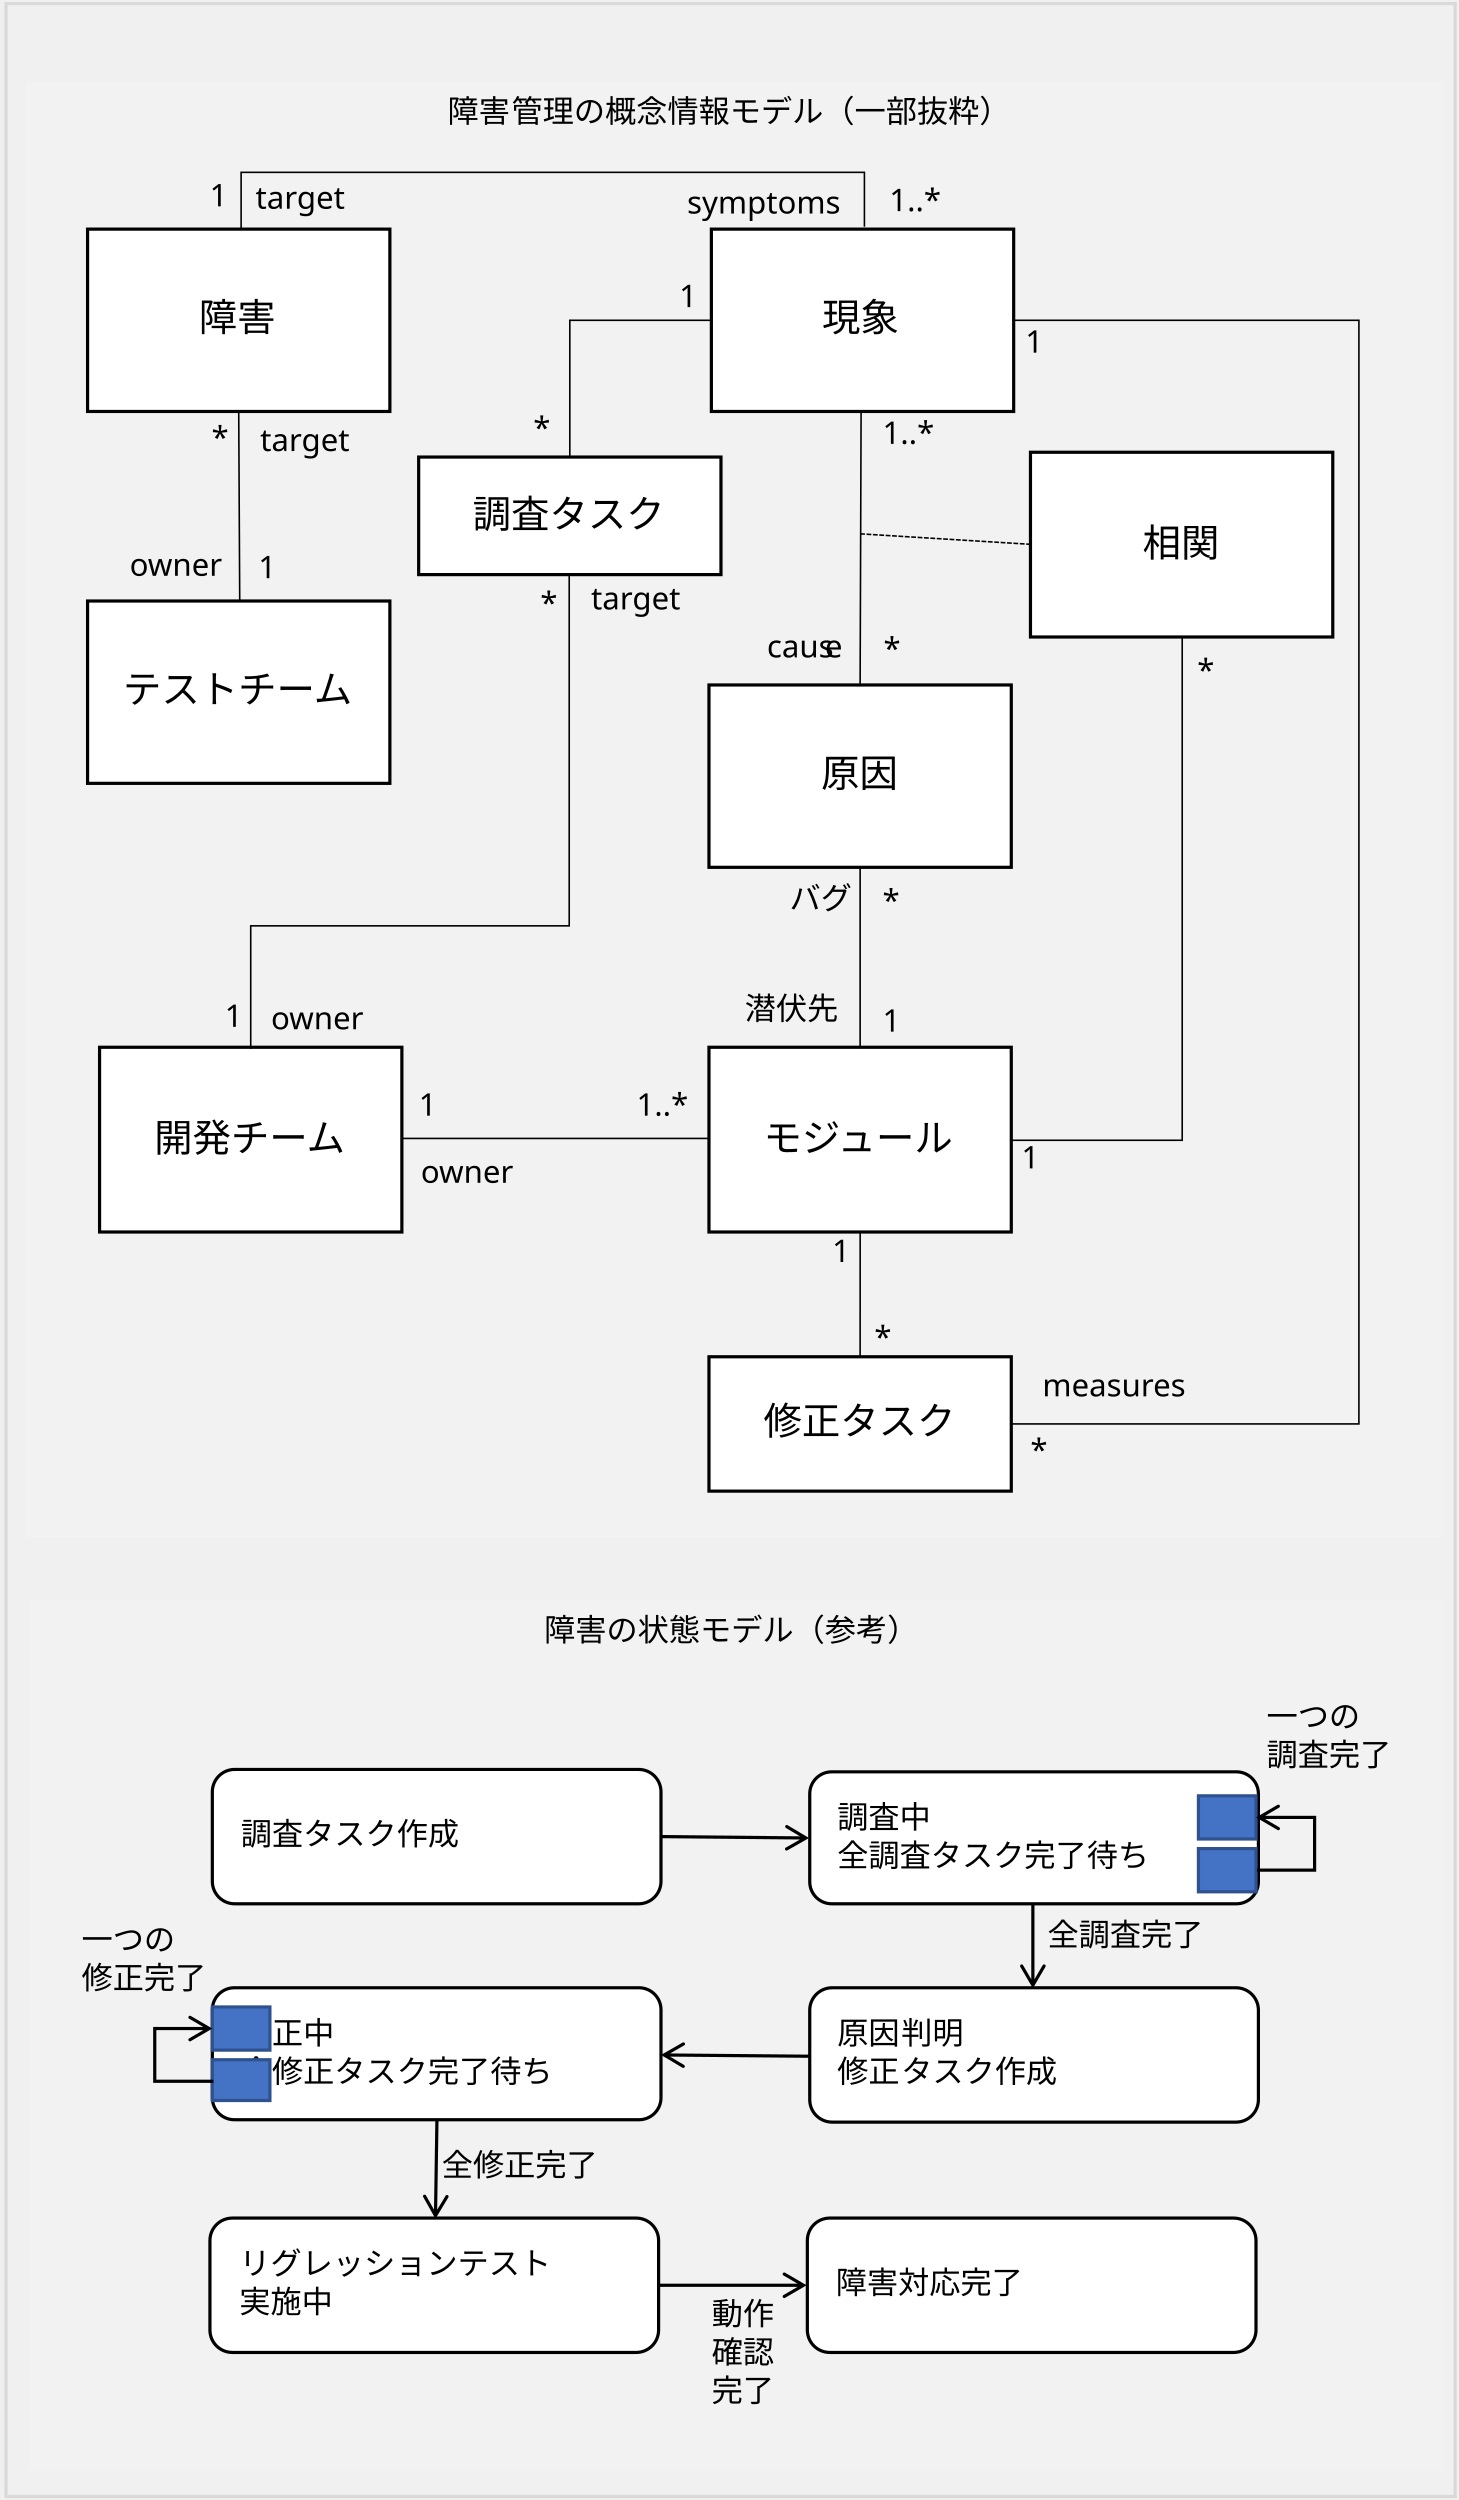
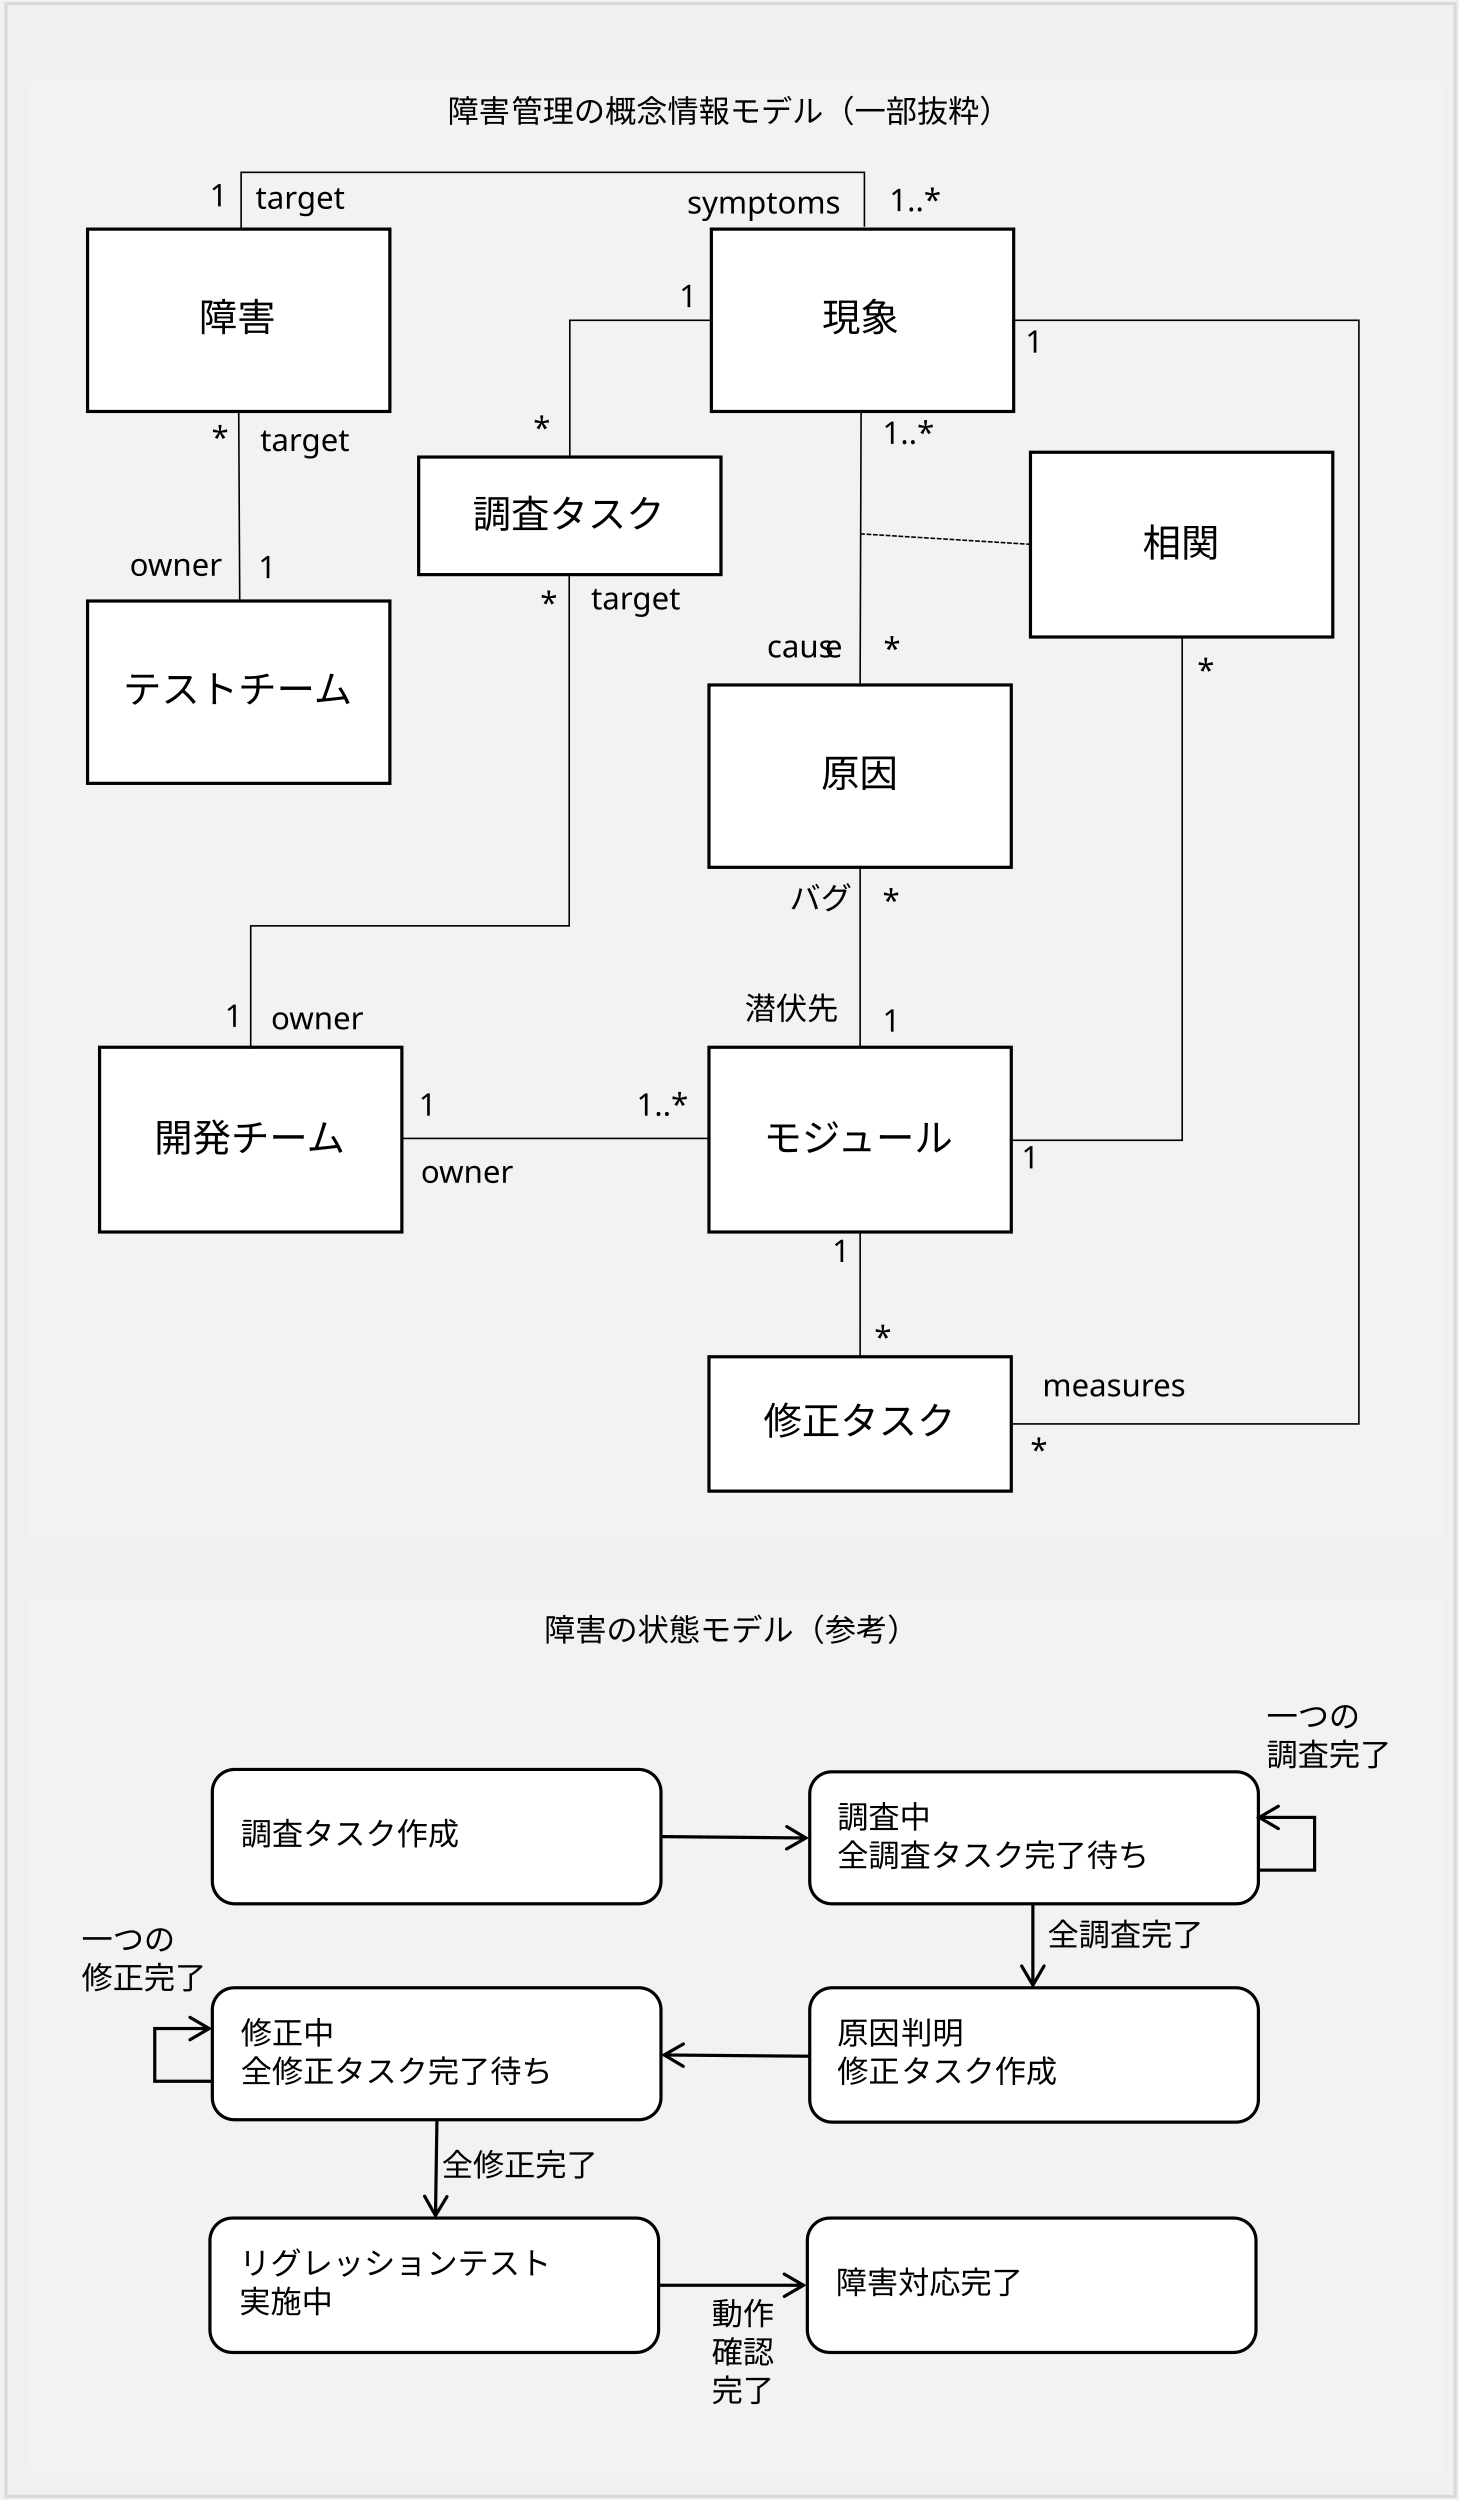
<svg xmlns="http://www.w3.org/2000/svg" width="608" height="1042" overflow="hidden">
  <defs>
    <clipPath id="clip0">
      <rect x="56" y="40" width="608" height="1042" />
    </clipPath>
  </defs>
  <g clip-path="url(#clip0)" transform="translate(-56 -40)">
    <rect x="68" y="707" width="590" height="363" fill="#F2F2F2" />
    <text font-family="Yu Gothic,Yu Gothic_MSFontService,sans-serif" font-weight="400" font-size="13" transform="translate(282.772 724)">障害の状態モデル（参考）</text>
    <rect x="58.5" y="41.5" width="604" height="1039" stroke="#D9D9D9" stroke-width="1.333" stroke-miterlimit="8" fill="none" />
    <rect x="67" y="74" width="591" height="607" fill="#F2F2F2" />
    <text font-family="Yu Gothic,Yu Gothic_MSFontService,sans-serif" font-weight="400" font-size="13" transform="translate(242.508 91)">障害<tspan font-size="13" x="26.667" y="0">管理の概念情報モデル（一部抜粋）</tspan>
    </text>
    <rect x="352.5" y="135.5" width="126" height="76" stroke="#000000" stroke-width="1.333" stroke-miterlimit="8" fill="#FFFFFF" />
    <text font-family="Yu Gothic,Yu Gothic_MSFontService,sans-serif" font-weight="400" font-size="16" transform="translate(398.633 178)">現象</text>
    <rect x="97.5" y="476.5" width="126" height="77" stroke="#000000" stroke-width="1.333" stroke-miterlimit="8" fill="#FFFFFF" />
    <text font-family="Yu Gothic,Yu Gothic_MSFontService,sans-serif" font-weight="400" font-size="16" transform="translate(120.254 520)">開発チーム</text>
    <path d="M0 0 0.404 113.533" stroke="#000000" stroke-width="0.667" stroke-miterlimit="8" fill="none" fill-rule="evenodd" transform="matrix(-1 0 0 1 414.904 211.5)" />
    <text font-family="Calibri,Calibri_MSFontService,sans-serif" font-weight="400" font-size="13" transform="translate(423.829 225)">1..*<tspan font-size="13" x="-280.438" y="-99">1</tspan>
    </text>
    <rect x="485.5" y="228.5" width="126" height="77" stroke="#000000" stroke-width="1.333" stroke-miterlimit="8" fill="#FFFFFF" />
    <text font-family="Yu Gothic,Yu Gothic_MSFontService,sans-serif" font-weight="400" font-size="16" transform="translate(532.241 272)">相関</text>
    <rect x="92.5" y="135.5" width="126" height="76" stroke="#000000" stroke-width="1.333" stroke-miterlimit="8" fill="#FFFFFF" />
    <text font-family="Yu Gothic,Yu Gothic_MSFontService,sans-serif" font-weight="400" font-size="16" transform="translate(138.846 178)">障害</text>
    <path d="M156.5 135.833 156.5 111.833 416.287 111.833 416.287 134.5" stroke="#000000" stroke-width="0.667" stroke-miterlimit="8" fill="none" fill-rule="evenodd" />
    <rect x="92.5" y="290.5" width="126" height="76" stroke="#000000" stroke-width="1.333" stroke-miterlimit="8" fill="#FFFFFF" />
    <text font-family="Yu Gothic,Yu Gothic_MSFontService,sans-serif" font-weight="400" font-size="16" transform="translate(107.262 333)">テストチーム</text>
    <path d="M0 0 71.246 0 71.246 209.769" stroke="#000000" stroke-width="0.667" stroke-miterlimit="8" fill="none" fill-rule="evenodd" transform="matrix(1 0 0 -1 477.5 515.27)" />
    <text font-family="Calibri,Calibri_MSFontService,sans-serif" font-weight="400" font-size="13" transform="translate(426.655 128)">1..*<tspan font-size="13" x="-262.209" y="100">target</tspan>
      <tspan font-size="13" x="-2.438" y="187">*</tspan>
      <tspan font-size="13" x="-2.826" y="292">*</tspan>
    </text>
    <rect x="351.5" y="325.5" width="126" height="76" stroke="#000000" stroke-width="1.333" stroke-miterlimit="8" fill="#FFFFFF" />
    <text font-family="Yu Gothic,Yu Gothic_MSFontService,sans-serif" font-weight="400" font-size="16" transform="translate(398.229 368)">原因</text>
    <path d="M414.5 262.5 485.746 266.883" stroke="#000000" stroke-width="0.667" stroke-miterlimit="8" stroke-dasharray="2 0.667" fill="none" fill-rule="evenodd" />
    <rect x="351.5" y="476.5" width="126" height="77" stroke="#000000" stroke-width="1.333" stroke-miterlimit="8" fill="#FFFFFF" />
    <text font-family="Yu Gothic,Yu Gothic_MSFontService,sans-serif" font-weight="400" font-size="16" transform="translate(374.229 520)">モジュール</text>
    <path d="M0 0 0 75.387" stroke="#000000" stroke-width="0.667" stroke-miterlimit="8" fill="none" fill-rule="evenodd" transform="matrix(-1 0 0 1 414.5 401.5)" />
    <text font-family="Calibri,Calibri_MSFontService,sans-serif" font-weight="400" font-size="13" transform="translate(423.829 470)">1</text>
    <path d="M223.5 514.5 351.944 514.5" stroke="#000000" stroke-width="0.667" stroke-miterlimit="8" fill="none" fill-rule="evenodd" />
    <text font-family="Calibri,Calibri_MSFontService,sans-serif" font-weight="400" font-size="13" transform="translate(230.532 505)">1<tspan font-size="13" x="90.762" y="0">1..*</tspan>
    </text>
    <path d="M155.5 211.5 155.915 290.143" stroke="#000000" stroke-width="0.667" stroke-miterlimit="8" fill="none" fill-rule="evenodd" />
    <text font-family="Calibri,Calibri_MSFontService,sans-serif" font-weight="400" font-size="13" transform="translate(163.659 281)">1<tspan font-size="13" x="-19.505" y="-54">*</tspan>
      <tspan font-size="13" x="-53.627" y="-1">owner</tspan>
      <tspan font-family="Yu Gothic,Yu Gothic_MSFontService,sans-serif" font-size="13" x="202.737" y="184">潜伏先</tspan>
      <tspan font-family="Yu Gothic,Yu Gothic_MSFontService,sans-serif" font-size="13" x="221.418" y="138">バグ</tspan>
      <tspan font-size="13" x="211.994" y="33">caus</tspan>
      <tspan font-size="13" x="236.161" y="33">e</tspan>
      <tspan font-size="13" x="318.07" y="246">1</tspan>
      <tspan font-size="13" x="391.336" y="43">*</tspan>
    </text>
    <rect x="230.5" y="230.5" width="126" height="49" stroke="#000000" stroke-width="1.333" stroke-miterlimit="8" fill="#FFFFFF" />
    <text font-family="Yu Gothic,Yu Gothic_MSFontService,sans-serif" font-weight="400" font-size="16" transform="translate(253.003 260)">調査タスク</text>
    <path d="M293.5 230.585 293.5 173.5 352.12 173.5" stroke="#000000" stroke-width="0.667" stroke-miterlimit="8" fill="none" fill-rule="evenodd" />
    <text font-family="Calibri,Calibri_MSFontService,sans-serif" font-weight="400" font-size="13" transform="translate(339.08 168)">1<tspan font-size="13" x="-60.83" y="55">*</tspan>
    </text>
    <path d="M160.5 477.184 160.5 425.893 293.249 425.893 293.249 279.5" stroke="#000000" stroke-width="0.667" stroke-miterlimit="8" fill="none" fill-rule="evenodd" />
    <text font-family="Calibri,Calibri_MSFontService,sans-serif" font-weight="400" font-size="13" transform="translate(149.673 468)">1<tspan font-size="13" x="131.507" y="-172">*</tspan>
      <tspan font-size="13" x="192.701" y="-339">symptoms</tspan>
      <tspan font-size="13" x="12.834" y="-341">target</tspan>
      <tspan font-size="13" x="152.677" y="-174">target</tspan>
      <tspan font-size="13" x="19.282" y="1">owner</tspan>
      <tspan font-size="13" x="81.726" y="65">owner</tspan>
    </text>
    <rect x="351.5" y="605.5" width="126" height="56" stroke="#000000" stroke-width="1.333" stroke-miterlimit="8" fill="#FFFFFF" />
    <text font-family="Yu Gothic,Yu Gothic_MSFontService,sans-serif" font-weight="400" font-size="16" transform="translate(374.211 638)">修正タスク</text>
    <path d="M0 0 144.891 0 144.891 459.993 0.667 459.993" stroke="#000000" stroke-width="0.667" stroke-miterlimit="8" fill="none" fill-rule="evenodd" transform="matrix(1 0 0 -1 477.5 633.493)" />
    <path d="M0 0 0.018 52.215" stroke="#000000" stroke-width="0.667" stroke-miterlimit="8" fill="none" fill-rule="evenodd" transform="matrix(-1 0 0 1 414.518 553.5)" />
    <text font-family="Calibri,Calibri_MSFontService,sans-serif" font-weight="400" font-size="13" transform="translate(420.411 602)">*<tspan font-size="13" x="-17.577" y="-36">1</tspan>
      <tspan font-size="13" x="65.037" y="47">*</tspan>
      <tspan font-size="13" x="62.947" y="-415">1</tspan>
      <tspan font-size="13" x="70.049" y="20">measures</tspan>
    </text>
    <path d="M144.5 786.833C144.5 781.679 148.679 777.5 153.833 777.5L322.167 777.5C327.321 777.5 331.5 781.679 331.5 786.833L331.5 824.167C331.5 829.321 327.321 833.5 322.167 833.5L153.833 833.5C148.679 833.5 144.5 829.321 144.5 824.167Z" stroke="#000000" stroke-width="1.333" stroke-miterlimit="8" fill="#FFFFFF" fill-rule="evenodd" />
    <text font-family="Yu Gothic,Yu Gothic_MSFontService,sans-serif" font-weight="400" font-size="13" transform="translate(156.34 809)">調査タスク作成</text>
    <path d="M393.5 787.667C393.5 782.604 397.604 778.5 402.667 778.5L571.333 778.5C576.396 778.5 580.5 782.604 580.5 787.667L580.5 824.333C580.5 829.396 576.396 833.5 571.333 833.5L402.667 833.5C397.604 833.5 393.5 829.396 393.5 824.333Z" stroke="#000000" stroke-width="1.333" stroke-miterlimit="8" fill="#FFFFFF" fill-rule="evenodd" />
    <text font-family="Yu Gothic,Yu Gothic_MSFontService,sans-serif" font-weight="400" font-size="13" transform="translate(404.946 802)">調査中<tspan font-size="13" x="0" y="16">全調査タスク完了待ち</tspan>
    </text>
    <path d="M331.506 804.833 391.89 805.398 391.877 806.731 331.494 806.167ZM384.269 800.751 393.207 806.077 384.171 811.235C383.851 811.418 383.444 811.307 383.261 810.987 383.079 810.667 383.19 810.26 383.51 810.077L391.553 805.486 391.542 806.637 383.586 801.896C383.27 801.708 383.166 801.298 383.355 800.982 383.543 800.666 383.953 800.562 384.269 800.751Z" />
    <text font-family="Yu Gothic,Yu Gothic_MSFontService,sans-serif" font-weight="400" font-size="13" transform="translate(583.891 760)">一つの<tspan font-size="13" x="0" y="16">調査完了</tspan>
    </text>
-     <rect x="555.5" y="788.5" width="24" height="18" stroke="#2F528F" stroke-width="1.333" stroke-miterlimit="8" fill="#4472C4" />
-     <rect x="555.5" y="810.5" width="24" height="18" stroke="#2F528F" stroke-width="1.333" stroke-miterlimit="8" fill="#4472C4" />
    <path d="M579.923 818.792 603.923 818.792 603.256 819.459 603.256 797.5 603.923 798.167 580.82 798.167 580.82 796.833 604.59 796.833 604.59 820.126 579.923 820.126ZM588.484 802.743 579.497 797.5 588.484 792.258C588.802 792.072 589.21 792.179 589.396 792.497 589.581 792.815 589.474 793.224 589.156 793.409L581.156 798.076 581.156 796.924 589.156 801.591C589.474 801.776 589.581 802.185 589.396 802.503 589.21 802.821 588.802 802.928 588.484 802.743Z" />
    <path d="M393.5 877.833C393.5 872.679 397.679 868.5 402.833 868.5L571.167 868.5C576.321 868.5 580.5 872.679 580.5 877.833L580.5 915.167C580.5 920.321 576.321 924.5 571.167 924.5L402.833 924.5C397.679 924.5 393.5 920.321 393.5 915.167Z" stroke="#000000" stroke-width="1.333" stroke-miterlimit="8" fill="#FFFFFF" fill-rule="evenodd" />
    <text font-family="Yu Gothic,Yu Gothic_MSFontService,sans-serif" font-weight="400" font-size="13" transform="translate(404.946 892)">原因<tspan font-size="13" x="26.667" y="0">判明</tspan>
      <tspan font-size="13" x="0" y="16">修正</tspan>
      <tspan font-size="13" x="26.667" y="16">タスク作成</tspan>
    </text>
    <path d="M487.167 833.5 487.167 867.426 485.833 867.426 485.833 833.5ZM491.743 859.762 486.5 868.749 481.258 859.762C481.072 859.444 481.18 859.036 481.498 858.85 481.816 858.665 482.224 858.772 482.409 859.09L487.076 867.09 485.924 867.09 490.591 859.09C490.776 858.772 491.185 858.665 491.503 858.85 491.821 859.036 491.928 859.444 491.743 859.762Z" />
    <text font-family="Yu Gothic,Yu Gothic_MSFontService,sans-serif" font-weight="400" font-size="13" transform="translate(492.592 851)">全調査完了</text>
    <path d="M144.5 877.667C144.5 872.604 148.604 868.5 153.667 868.5L322.333 868.5C327.396 868.5 331.5 872.604 331.5 877.667L331.5 914.333C331.5 919.396 327.396 923.5 322.333 923.5L153.667 923.5C148.604 923.5 144.5 919.396 144.5 914.333Z" stroke="#000000" stroke-width="1.333" stroke-miterlimit="8" fill="#FFFFFF" fill-rule="evenodd" />
    <text font-family="Yu Gothic,Yu Gothic_MSFontService,sans-serif" font-weight="400" font-size="13" transform="translate(156.34 892)">修正中<tspan font-size="13" x="0" y="16">全修正タスク完了待ち</tspan>
    </text>
-     <rect x="144.5" y="876.5" width="24" height="18" stroke="#2F528F" stroke-width="1.333" stroke-miterlimit="8" fill="#4472C4" />
-     <rect x="144.5" y="898.5" width="24" height="17" stroke="#2F528F" stroke-width="1.333" stroke-miterlimit="8" fill="#4472C4" />
    <path d="M144.923 908.126 119.833 908.126 119.833 884.833 143.18 884.833 143.18 886.167 120.5 886.167 121.167 885.5 121.167 907.459 120.5 906.792 144.923 906.792ZM135.516 880.258 144.503 885.5 135.516 890.743C135.198 890.928 134.79 890.821 134.604 890.503 134.419 890.185 134.526 889.776 134.844 889.591L142.844 884.924 142.844 886.076 134.844 881.409C134.526 881.224 134.419 880.815 134.604 880.497 134.79 880.179 135.198 880.072 135.516 880.258Z" />
    <path d="M393.198 897.706 332.814 897.178 332.826 895.845 393.209 896.373ZM340.438 901.821 331.497 896.5 340.53 891.336C340.849 891.154 341.257 891.265 341.439 891.584 341.622 891.904 341.511 892.311 341.191 892.494L333.151 897.09 333.161 895.939 341.12 900.675C341.436 900.863 341.54 901.273 341.352 901.589 341.163 901.905 340.754 902.009 340.438 901.821Z" />
    <path d="M143.5 973.833C143.5 968.679 147.679 964.5 152.833 964.5L321.167 964.5C326.321 964.5 330.5 968.679 330.5 973.833L330.5 1011.17C330.5 1016.32 326.321 1020.5 321.167 1020.5L152.833 1020.5C147.679 1020.5 143.5 1016.32 143.5 1011.17Z" stroke="#000000" stroke-width="1.333" stroke-miterlimit="8" fill="#FFFFFF" fill-rule="evenodd" />
    <text font-family="Yu Gothic,Yu Gothic_MSFontService,sans-serif" font-weight="400" font-size="13" transform="translate(155.726 988)">リグレッションテスト<tspan font-size="13" x="0" y="16">実施中</tspan>
    </text>
    <path d="M0.667-0.01 1.261 39.947-0.072 39.967-0.667 0.01ZM5.722 32.216 0.614 41.28-4.762 32.372C-4.952 32.056-4.85 31.647-4.535 31.456-4.22 31.266-3.81 31.367-3.62 31.683L1.165 39.612 0.014 39.63 4.561 31.561C4.742 31.24 5.148 31.127 5.469 31.308 5.79 31.488 5.903 31.895 5.722 32.216Z" transform="matrix(-1 0 0 1 238.114 923.5)" />
    <text font-family="Yu Gothic,Yu Gothic_MSFontService,sans-serif" font-weight="400" font-size="13" transform="translate(240.118 947)">全修正完了<tspan font-size="13" x="-150.142" y="-94">一つの</tspan>
      <tspan font-size="13" x="-150.142" y="-78">修正完了</tspan>
    </text>
    <path d="M392.5 973.833C392.5 968.679 396.679 964.5 401.833 964.5L570.167 964.5C575.321 964.5 579.5 968.679 579.5 973.833L579.5 1011.17C579.5 1016.32 575.321 1020.5 570.167 1020.5L401.833 1020.5C396.679 1020.5 392.5 1016.32 392.5 1011.17Z" stroke="#000000" stroke-width="1.333" stroke-miterlimit="8" fill="#FFFFFF" fill-rule="evenodd" />
    <text font-family="Yu Gothic,Yu Gothic_MSFontService,sans-serif" font-weight="400" font-size="13" transform="translate(404.32 996)">障害対応完了</text>
    <path d="M330.5 991.833 390.871 991.833 390.871 993.167 330.5 993.167ZM383.207 987.258 392.194 992.5 383.207 997.743C382.889 997.928 382.481 997.821 382.295 997.503 382.11 997.185 382.217 996.776 382.535 996.591L390.535 991.924 390.535 993.076 382.535 988.409C382.217 988.224 382.11 987.816 382.295 987.498 382.481 987.18 382.889 987.072 383.207 987.258Z" />
    <text font-family="Yu Gothic,Yu Gothic_MSFontService,sans-serif" font-weight="400" font-size="13" transform="translate(352.627 1009)">動作<tspan font-size="13" x="0" y="16">確認</tspan>
      <tspan font-size="13" x="0" y="32">完了</tspan>
    </text>
  </g>
</svg>
